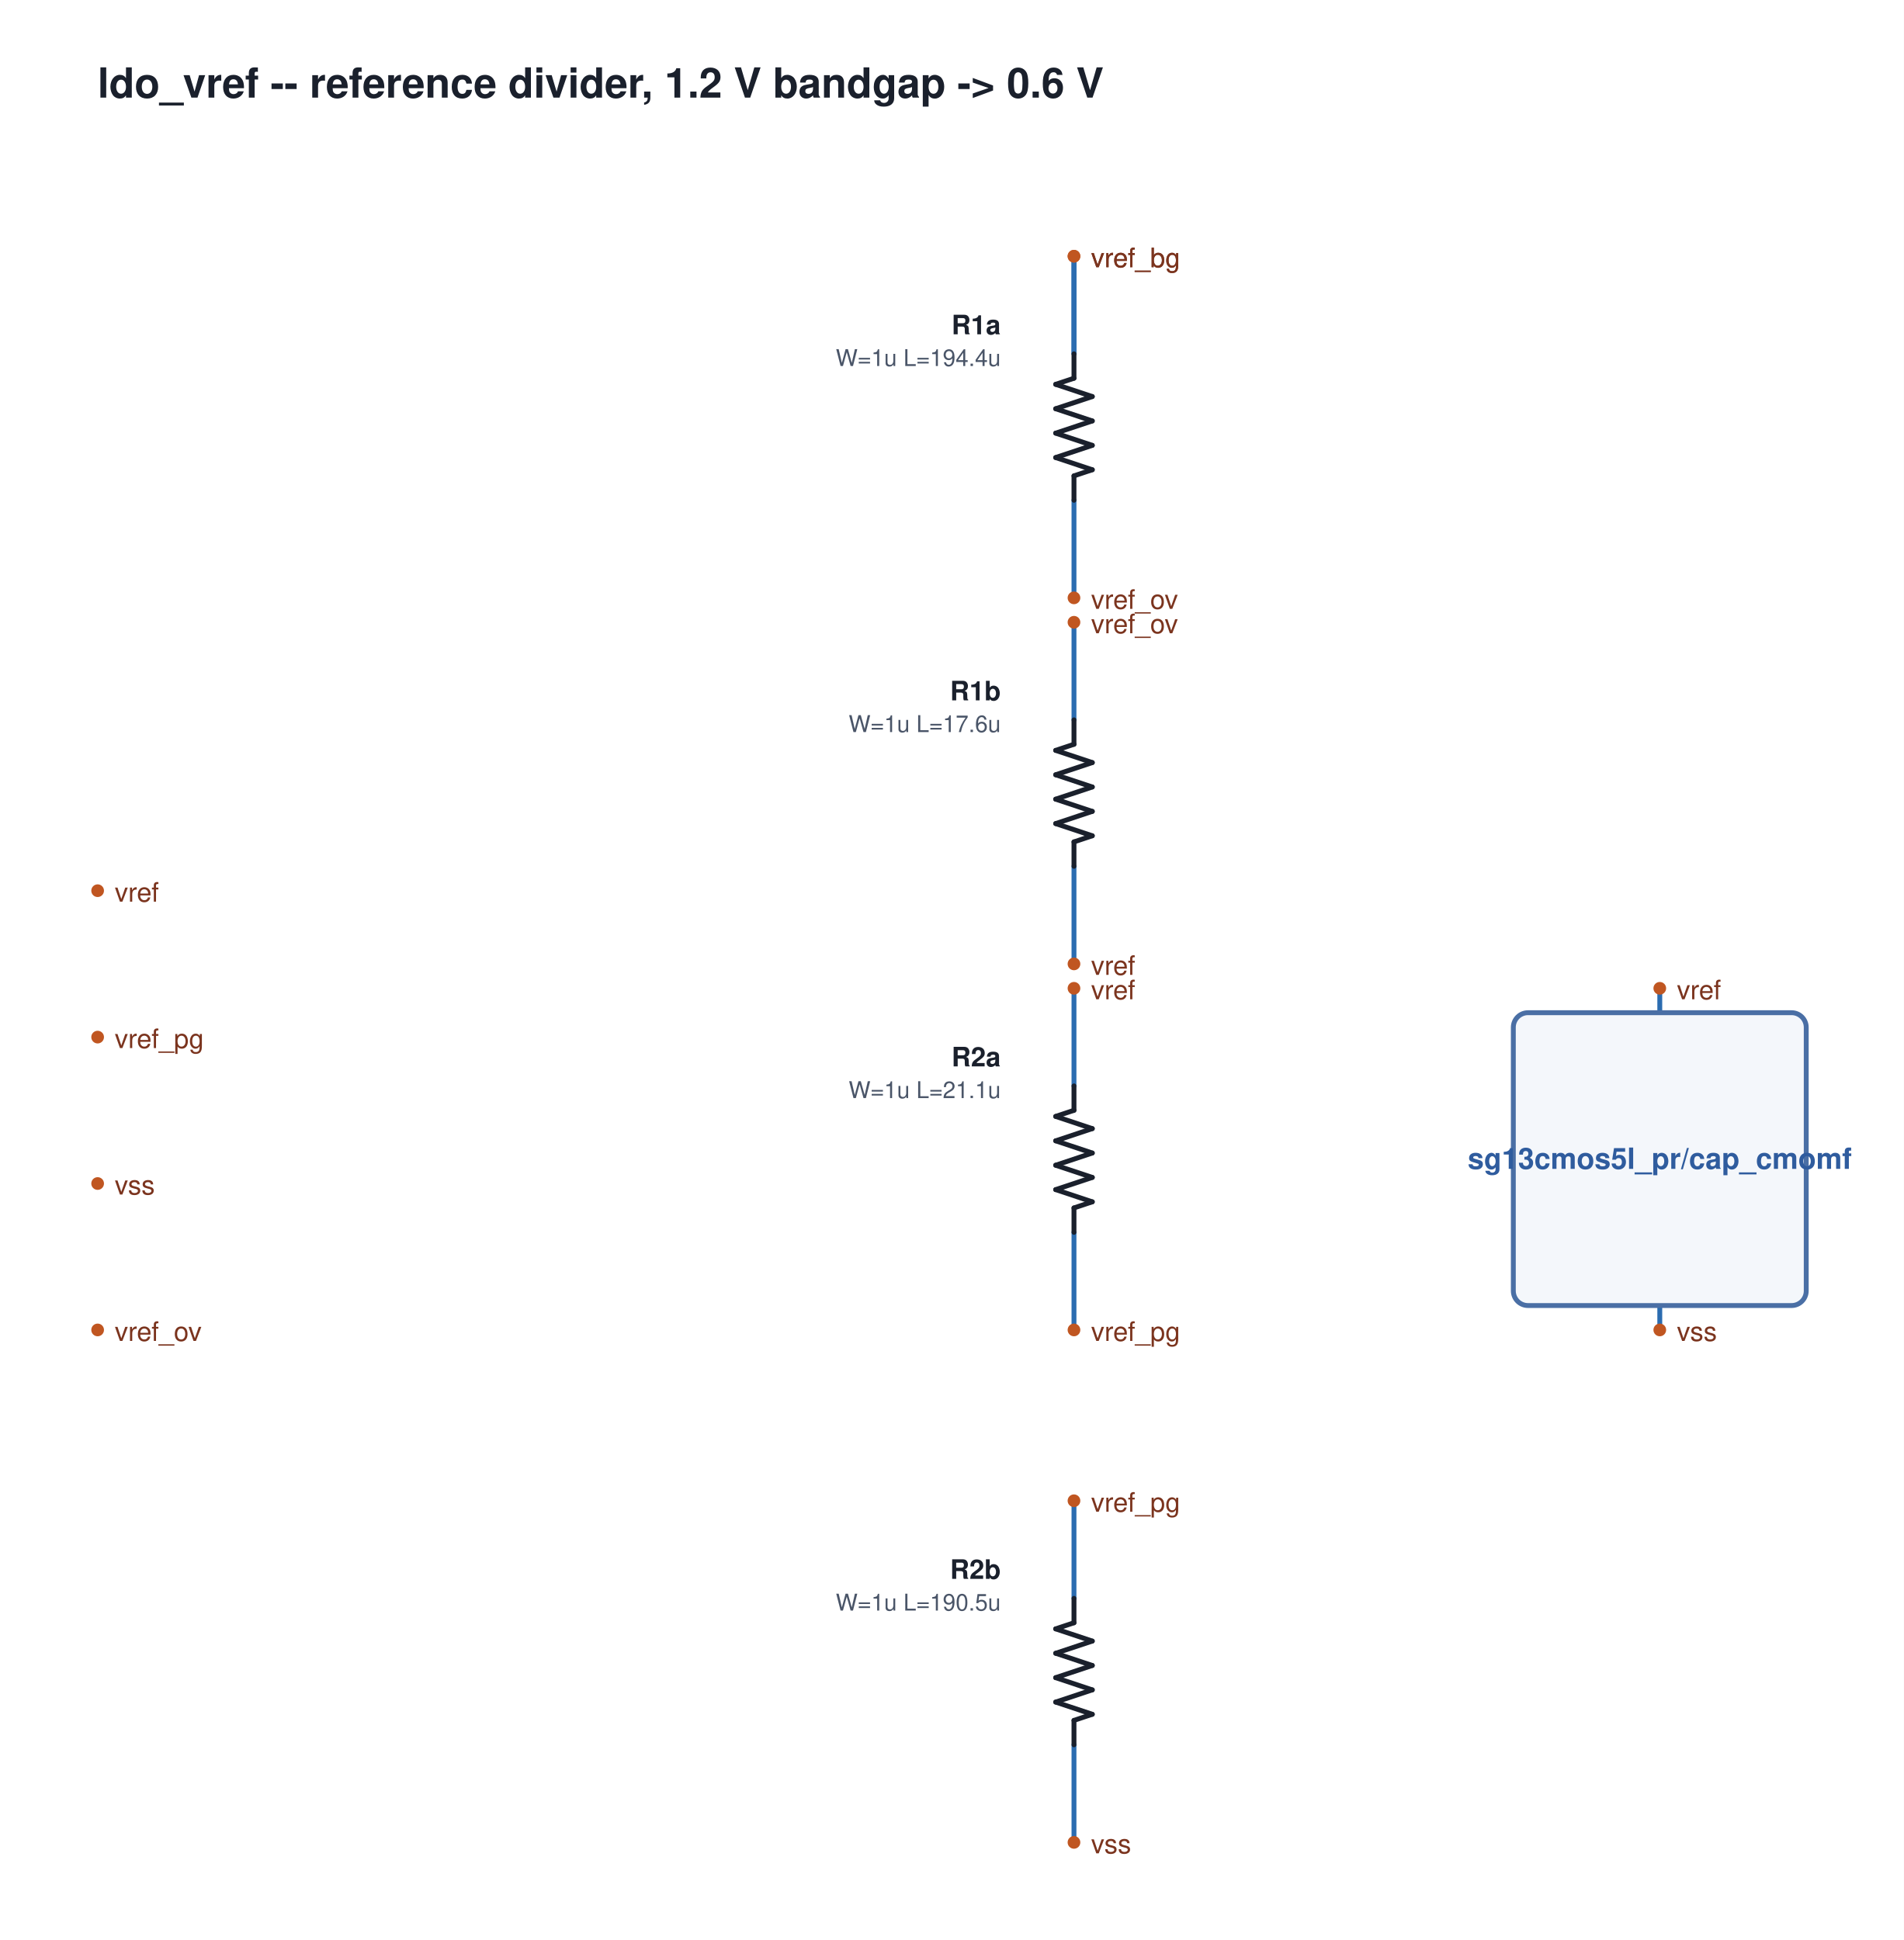
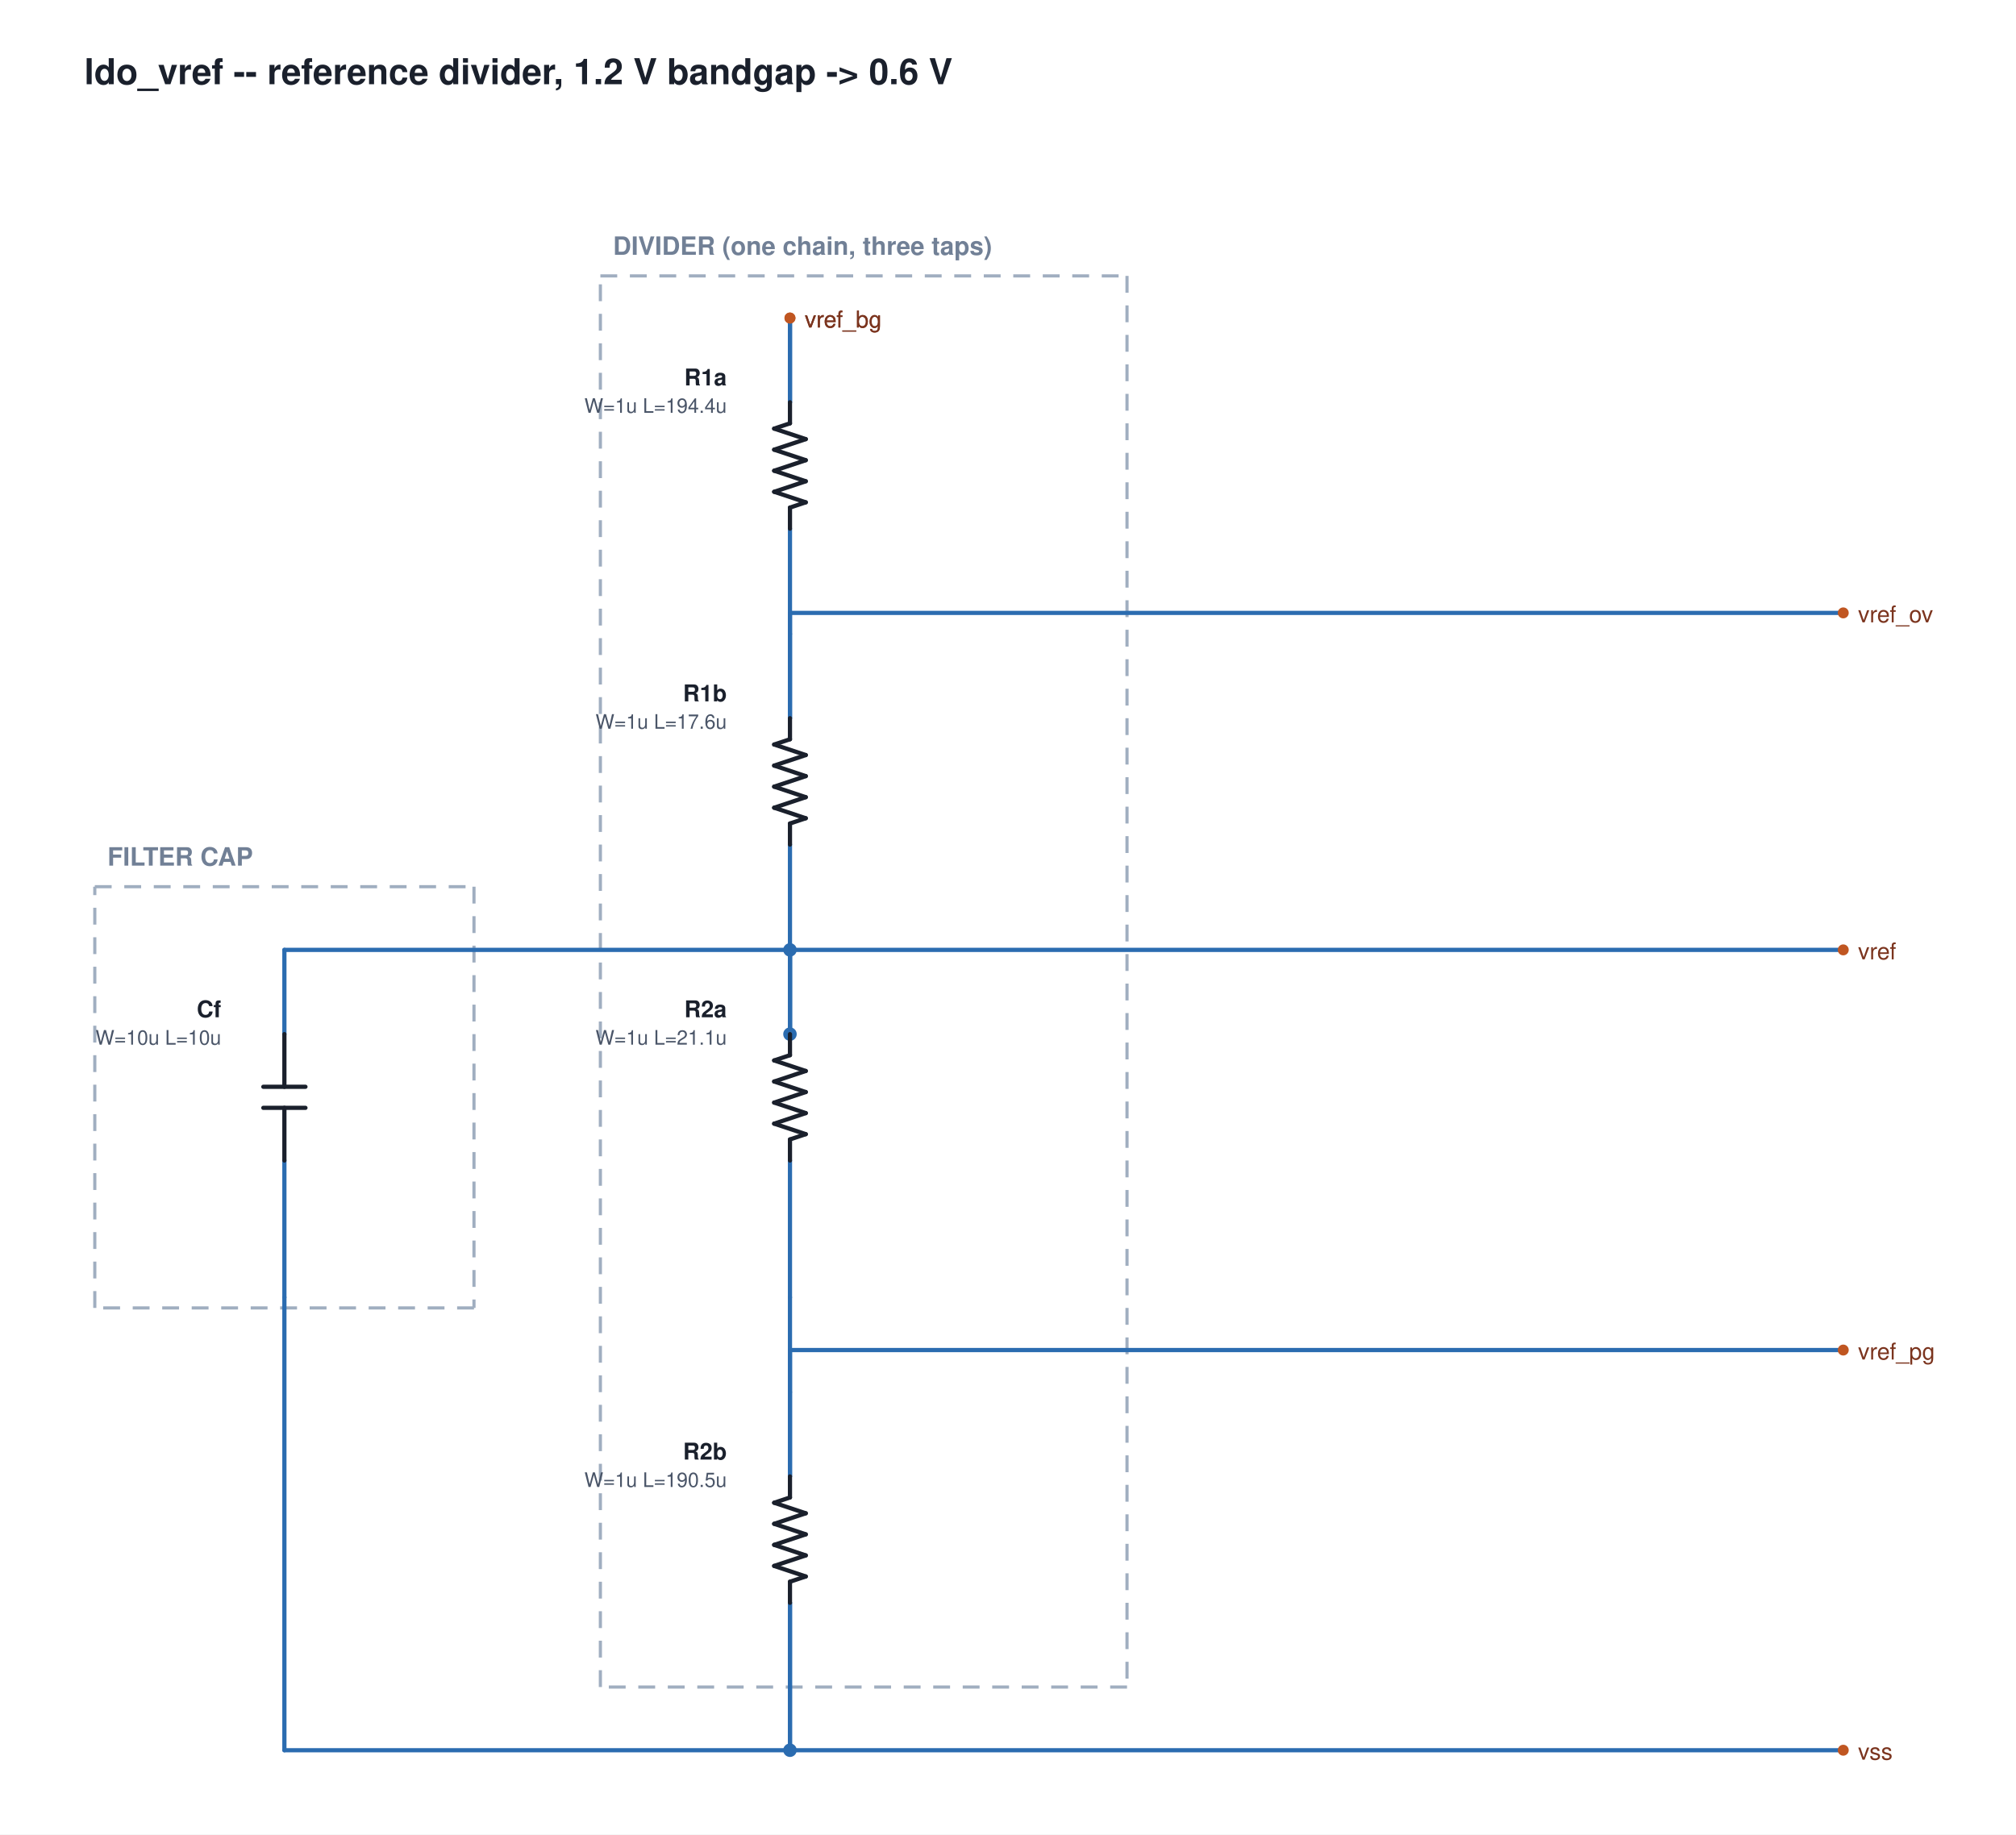
- <svg xmlns="http://www.w3.org/2000/svg" width="780" height="795" viewBox="-440 -525 780 795">
-   <rect x="-440.0" y="-525.0" width="780.0" height="795.0" fill="#ffffff" />
+ <svg xmlns="http://www.w3.org/2000/svg" width="957" height="871" viewBox="-375 -571 957 871">
+   <rect x="-375.0" y="-571.0" width="957.0" height="871.0" fill="#ffffff" />
+   <line x1="-90.0" y1="-440.0" x2="160.0" y2="-440.0" stroke="#a0aec0" stroke-width="1.5" stroke-dasharray="8 6" />
+   <line x1="160.0" y1="-440.0" x2="160.0" y2="230.0" stroke="#a0aec0" stroke-width="1.5" stroke-dasharray="8 6" />
+   <line x1="160.0" y1="230.0" x2="-90.0" y2="230.0" stroke="#a0aec0" stroke-width="1.5" stroke-dasharray="8 6" />
+   <line x1="-90.0" y1="230.0" x2="-90.0" y2="-440.0" stroke="#a0aec0" stroke-width="1.5" stroke-dasharray="8 6" />
+   <line x1="-330.0" y1="-150.0" x2="-150.0" y2="-150.0" stroke="#a0aec0" stroke-width="1.5" stroke-dasharray="8 6" />
+   <line x1="-150.0" y1="-150.0" x2="-150.0" y2="50.0" stroke="#a0aec0" stroke-width="1.5" stroke-dasharray="8 6" />
+   <line x1="-150.0" y1="50.0" x2="-330.0" y2="50.0" stroke="#a0aec0" stroke-width="1.5" stroke-dasharray="8 6" />
+   <line x1="-330.0" y1="50.0" x2="-330.0" y2="-150.0" stroke="#a0aec0" stroke-width="1.5" stroke-dasharray="8 6" />
+   <text x="-84.0" y="-450.0" font-family="Helvetica,Arial,sans-serif" font-size="12" font-weight="bold" fill="#718096">DIVIDER (one chain, three taps)</text>
+   <text x="-324.0" y="-160.0" font-family="Helvetica,Arial,sans-serif" font-size="12" font-weight="bold" fill="#718096">FILTER CAP</text>
+   <line x1="0.0" y1="-320.0" x2="0.0" y2="-270.0" stroke="#2b6cb0" stroke-width="2" stroke-linecap="round" />
+   <line x1="0.0" y1="-270.0" x2="0.0" y2="-230.0" stroke="#2b6cb0" stroke-width="2" stroke-linecap="round" />
+   <line x1="0.0" y1="-170.0" x2="0.0" y2="-120.0" stroke="#2b6cb0" stroke-width="2" stroke-linecap="round" />
+   <line x1="0.0" y1="-120.0" x2="0.0" y2="-80.0" stroke="#2b6cb0" stroke-width="2" stroke-linecap="round" />
+   <line x1="0.0" y1="-20.0" x2="0.0" y2="45.0" stroke="#2b6cb0" stroke-width="2" stroke-linecap="round" />
+   <line x1="0.0" y1="45.0" x2="0.0" y2="90.0" stroke="#2b6cb0" stroke-width="2" stroke-linecap="round" />
+   <line x1="0.0" y1="90.0" x2="0.0" y2="130.0" stroke="#2b6cb0" stroke-width="2" stroke-linecap="round" />
+   <line x1="0.0" y1="-80.0" x2="0.0" y2="-120.0" stroke="#2b6cb0" stroke-width="2" stroke-linecap="round" />
+   <line x1="0.0" y1="-120.0" x2="-240.0" y2="-120.0" stroke="#2b6cb0" stroke-width="2" stroke-linecap="round" />
+   <line x1="-240.0" y1="-120.0" x2="-240.0" y2="-80.0" stroke="#2b6cb0" stroke-width="2" stroke-linecap="round" />
+   <line x1="0.0" y1="190.0" x2="0.0" y2="260.0" stroke="#2b6cb0" stroke-width="2" stroke-linecap="round" />
+   <line x1="0.0" y1="260.0" x2="-240.0" y2="260.0" stroke="#2b6cb0" stroke-width="2" stroke-linecap="round" />
+   <line x1="-240.0" y1="260.0" x2="-240.0" y2="45.0" stroke="#2b6cb0" stroke-width="2" stroke-linecap="round" />
+   <line x1="-240.0" y1="45.0" x2="-240.0" y2="-20.0" stroke="#2b6cb0" stroke-width="2" stroke-linecap="round" />
+   <line x1="500.0" y1="-280.0" x2="0.0" y2="-280.0" stroke="#2b6cb0" stroke-width="2" stroke-linecap="round" />
+   <line x1="0.0" y1="-280.0" x2="0.0" y2="-230.0" stroke="#2b6cb0" stroke-width="2" stroke-linecap="round" />
+   <line x1="500.0" y1="-120.0" x2="0.0" y2="-120.0" stroke="#2b6cb0" stroke-width="2" stroke-linecap="round" />
+   <line x1="0.0" y1="-120.0" x2="0.0" y2="-80.0" stroke="#2b6cb0" stroke-width="2" stroke-linecap="round" />
+   <line x1="500.0" y1="70.0" x2="0.0" y2="70.0" stroke="#2b6cb0" stroke-width="2" stroke-linecap="round" />
+   <line x1="0.0" y1="70.0" x2="0.0" y2="130.0" stroke="#2b6cb0" stroke-width="2" stroke-linecap="round" />
+   <line x1="500.0" y1="260.0" x2="0.0" y2="260.0" stroke="#2b6cb0" stroke-width="2" stroke-linecap="round" />
+   <line x1="0.0" y1="260.0" x2="0.0" y2="190.0" stroke="#2b6cb0" stroke-width="2" stroke-linecap="round" />
  <line x1="0.0" y1="-380.0" x2="0.0" y2="-420.0" stroke="#2b6cb0" stroke-width="2" stroke-linecap="round" />
-   <line x1="0.0" y1="-320.0" x2="0.0" y2="-280.0" stroke="#2b6cb0" stroke-width="2" stroke-linecap="round" />
-   <line x1="0.0" y1="-230.0" x2="0.0" y2="-270.0" stroke="#2b6cb0" stroke-width="2" stroke-linecap="round" />
-   <line x1="0.0" y1="-170.0" x2="0.0" y2="-130.0" stroke="#2b6cb0" stroke-width="2" stroke-linecap="round" />
-   <line x1="0.0" y1="-80.0" x2="0.0" y2="-120.0" stroke="#2b6cb0" stroke-width="2" stroke-linecap="round" />
-   <line x1="0.0" y1="-20.0" x2="0.0" y2="20.0" stroke="#2b6cb0" stroke-width="2" stroke-linecap="round" />
-   <line x1="0.0" y1="130.0" x2="0.0" y2="90.0" stroke="#2b6cb0" stroke-width="2" stroke-linecap="round" />
-   <line x1="0.0" y1="190.0" x2="0.0" y2="230.0" stroke="#2b6cb0" stroke-width="2" stroke-linecap="round" />
-   <line x1="240.0" y1="-80.0" x2="240.0" y2="-120.0" stroke="#2b6cb0" stroke-width="2" stroke-linecap="round" />
-   <line x1="240.0" y1="-20.0" x2="240.0" y2="20.0" stroke="#2b6cb0" stroke-width="2" stroke-linecap="round" />
  <line x1="0.0" y1="-380.0" x2="0.0" y2="-420.0" stroke="#2b6cb0" stroke-width="2" stroke-linecap="round" />
+   <circle cx="0.0" cy="-120.0" r="3.2" fill="#2b6cb0" />
+   <circle cx="0.0" cy="-80.0" r="3.2" fill="#2b6cb0" />
+   <circle cx="0.0" cy="260.0" r="3.2" fill="#2b6cb0" />
  <line x1="0.0" y1="-330.0" x2="0.0" y2="-320.0" stroke="#1a202c" stroke-width="2" stroke-linecap="round" />
  <line x1="0.0" y1="-330.0" x2="7.5" y2="-332.5" stroke="#1a202c" stroke-width="2" stroke-linecap="round" />
  <line x1="-7.5" y1="-337.5" x2="7.5" y2="-332.5" stroke="#1a202c" stroke-width="2" stroke-linecap="round" />
  <line x1="-7.5" y1="-337.5" x2="7.5" y2="-342.5" stroke="#1a202c" stroke-width="2" stroke-linecap="round" />
  <line x1="-7.5" y1="-347.5" x2="7.5" y2="-342.5" stroke="#1a202c" stroke-width="2" stroke-linecap="round" />
  <line x1="-7.5" y1="-347.5" x2="7.5" y2="-352.5" stroke="#1a202c" stroke-width="2" stroke-linecap="round" />
  <line x1="-7.5" y1="-357.5" x2="7.5" y2="-352.5" stroke="#1a202c" stroke-width="2" stroke-linecap="round" />
  <line x1="-7.5" y1="-357.5" x2="7.5" y2="-362.5" stroke="#1a202c" stroke-width="2" stroke-linecap="round" />
  <line x1="-7.5" y1="-367.5" x2="7.5" y2="-362.5" stroke="#1a202c" stroke-width="2" stroke-linecap="round" />
  <line x1="-7.5" y1="-367.5" x2="0.0" y2="-370.0" stroke="#1a202c" stroke-width="2" stroke-linecap="round" />
  <line x1="0.0" y1="-380.0" x2="0.0" y2="-370.0" stroke="#1a202c" stroke-width="2" stroke-linecap="round" />
  <text x="-30.0" y="-388.0" text-anchor="end" font-family="Helvetica,Arial,sans-serif" font-size="11" font-weight="bold" fill="#1a202c">R1a</text>
  <text x="-30.0" y="-375.0" text-anchor="end" font-family="Helvetica,Arial,sans-serif" font-size="9.5" fill="#4a5568">W=1u L=194.4u</text>
  <circle cx="0.0" cy="-420.0" r="2.6" fill="#c05621" />
  <text x="7.0" y="-415.5" text-anchor="start" font-family="Helvetica,Arial,sans-serif" font-size="11" fill="#7b341e">vref_bg</text>
-   <circle cx="0.0" cy="-280.0" r="2.6" fill="#c05621" />
-   <text x="7.0" y="-275.5" text-anchor="start" font-family="Helvetica,Arial,sans-serif" font-size="11" fill="#7b341e">vref_ov</text>
  <line x1="0.0" y1="-180.0" x2="0.0" y2="-170.0" stroke="#1a202c" stroke-width="2" stroke-linecap="round" />
  <line x1="0.0" y1="-180.0" x2="7.5" y2="-182.5" stroke="#1a202c" stroke-width="2" stroke-linecap="round" />
  <line x1="-7.5" y1="-187.5" x2="7.5" y2="-182.5" stroke="#1a202c" stroke-width="2" stroke-linecap="round" />
  <line x1="-7.5" y1="-187.5" x2="7.5" y2="-192.5" stroke="#1a202c" stroke-width="2" stroke-linecap="round" />
  <line x1="-7.5" y1="-197.5" x2="7.5" y2="-192.5" stroke="#1a202c" stroke-width="2" stroke-linecap="round" />
  <line x1="-7.5" y1="-197.5" x2="7.5" y2="-202.5" stroke="#1a202c" stroke-width="2" stroke-linecap="round" />
  <line x1="-7.5" y1="-207.5" x2="7.5" y2="-202.5" stroke="#1a202c" stroke-width="2" stroke-linecap="round" />
  <line x1="-7.5" y1="-207.5" x2="7.5" y2="-212.5" stroke="#1a202c" stroke-width="2" stroke-linecap="round" />
  <line x1="-7.5" y1="-217.5" x2="7.5" y2="-212.5" stroke="#1a202c" stroke-width="2" stroke-linecap="round" />
  <line x1="-7.5" y1="-217.5" x2="0.0" y2="-220.0" stroke="#1a202c" stroke-width="2" stroke-linecap="round" />
  <line x1="0.0" y1="-230.0" x2="0.0" y2="-220.0" stroke="#1a202c" stroke-width="2" stroke-linecap="round" />
  <text x="-30.0" y="-238.0" text-anchor="end" font-family="Helvetica,Arial,sans-serif" font-size="11" font-weight="bold" fill="#1a202c">R1b</text>
  <text x="-30.0" y="-225.0" text-anchor="end" font-family="Helvetica,Arial,sans-serif" font-size="9.5" fill="#4a5568">W=1u L=17.6u</text>
-   <circle cx="0.0" cy="-270.0" r="2.6" fill="#c05621" />
-   <text x="7.0" y="-265.5" text-anchor="start" font-family="Helvetica,Arial,sans-serif" font-size="11" fill="#7b341e">vref_ov</text>
-   <circle cx="0.0" cy="-130.0" r="2.6" fill="#c05621" />
-   <text x="7.0" y="-125.5" text-anchor="start" font-family="Helvetica,Arial,sans-serif" font-size="11" fill="#7b341e">vref</text>
  <line x1="0.0" y1="-30.0" x2="0.0" y2="-20.0" stroke="#1a202c" stroke-width="2" stroke-linecap="round" />
  <line x1="0.0" y1="-30.0" x2="7.5" y2="-32.5" stroke="#1a202c" stroke-width="2" stroke-linecap="round" />
  <line x1="-7.5" y1="-37.5" x2="7.5" y2="-32.5" stroke="#1a202c" stroke-width="2" stroke-linecap="round" />
  <line x1="-7.5" y1="-37.5" x2="7.5" y2="-42.5" stroke="#1a202c" stroke-width="2" stroke-linecap="round" />
  <line x1="-7.5" y1="-47.5" x2="7.5" y2="-42.5" stroke="#1a202c" stroke-width="2" stroke-linecap="round" />
  <line x1="-7.5" y1="-47.5" x2="7.5" y2="-52.5" stroke="#1a202c" stroke-width="2" stroke-linecap="round" />
  <line x1="-7.5" y1="-57.5" x2="7.5" y2="-52.5" stroke="#1a202c" stroke-width="2" stroke-linecap="round" />
  <line x1="-7.5" y1="-57.5" x2="7.5" y2="-62.5" stroke="#1a202c" stroke-width="2" stroke-linecap="round" />
  <line x1="-7.5" y1="-67.5" x2="7.5" y2="-62.5" stroke="#1a202c" stroke-width="2" stroke-linecap="round" />
  <line x1="-7.5" y1="-67.5" x2="0.0" y2="-70.0" stroke="#1a202c" stroke-width="2" stroke-linecap="round" />
  <line x1="0.0" y1="-80.0" x2="0.0" y2="-70.0" stroke="#1a202c" stroke-width="2" stroke-linecap="round" />
  <text x="-30.0" y="-88.0" text-anchor="end" font-family="Helvetica,Arial,sans-serif" font-size="11" font-weight="bold" fill="#1a202c">R2a</text>
  <text x="-30.0" y="-75.0" text-anchor="end" font-family="Helvetica,Arial,sans-serif" font-size="9.5" fill="#4a5568">W=1u L=21.1u</text>
-   <circle cx="0.0" cy="-120.0" r="2.6" fill="#c05621" />
-   <text x="7.0" y="-115.5" text-anchor="start" font-family="Helvetica,Arial,sans-serif" font-size="11" fill="#7b341e">vref</text>
-   <circle cx="0.0" cy="20.0" r="2.6" fill="#c05621" />
-   <text x="7.0" y="24.5" text-anchor="start" font-family="Helvetica,Arial,sans-serif" font-size="11" fill="#7b341e">vref_pg</text>
  <line x1="0.0" y1="180.0" x2="0.0" y2="190.0" stroke="#1a202c" stroke-width="2" stroke-linecap="round" />
  <line x1="0.0" y1="180.0" x2="7.5" y2="177.5" stroke="#1a202c" stroke-width="2" stroke-linecap="round" />
  <line x1="-7.5" y1="172.5" x2="7.5" y2="177.5" stroke="#1a202c" stroke-width="2" stroke-linecap="round" />
  <line x1="-7.5" y1="172.5" x2="7.5" y2="167.5" stroke="#1a202c" stroke-width="2" stroke-linecap="round" />
  <line x1="-7.5" y1="162.5" x2="7.5" y2="167.5" stroke="#1a202c" stroke-width="2" stroke-linecap="round" />
  <line x1="-7.5" y1="162.5" x2="7.5" y2="157.5" stroke="#1a202c" stroke-width="2" stroke-linecap="round" />
  <line x1="-7.5" y1="152.5" x2="7.5" y2="157.5" stroke="#1a202c" stroke-width="2" stroke-linecap="round" />
  <line x1="-7.5" y1="152.5" x2="7.5" y2="147.5" stroke="#1a202c" stroke-width="2" stroke-linecap="round" />
  <line x1="-7.5" y1="142.5" x2="7.5" y2="147.5" stroke="#1a202c" stroke-width="2" stroke-linecap="round" />
  <line x1="-7.5" y1="142.5" x2="0.0" y2="140.0" stroke="#1a202c" stroke-width="2" stroke-linecap="round" />
  <line x1="0.0" y1="130.0" x2="0.0" y2="140.0" stroke="#1a202c" stroke-width="2" stroke-linecap="round" />
  <text x="-30.0" y="122.0" text-anchor="end" font-family="Helvetica,Arial,sans-serif" font-size="11" font-weight="bold" fill="#1a202c">R2b</text>
  <text x="-30.0" y="135.0" text-anchor="end" font-family="Helvetica,Arial,sans-serif" font-size="9.5" fill="#4a5568">W=1u L=190.5u</text>
-   <circle cx="0.0" cy="90.0" r="2.6" fill="#c05621" />
-   <text x="7.0" y="94.5" text-anchor="start" font-family="Helvetica,Arial,sans-serif" font-size="11" fill="#7b341e">vref_pg</text>
-   <circle cx="0.0" cy="230.0" r="2.6" fill="#c05621" />
-   <text x="7.0" y="234.5" text-anchor="start" font-family="Helvetica,Arial,sans-serif" font-size="11" fill="#7b341e">vss</text>
-   <rect x="180.0" y="-110.0" width="120" height="120" rx="6" fill="#f4f7fb" stroke="#4a6fa5" stroke-width="2" />
-   <text x="240.0" y="-46.0" text-anchor="middle" font-family="Helvetica,Arial,sans-serif" font-size="12" font-weight="bold" fill="#2f5c9e">sg13cmos5l_pr/cap_cmomf</text>
-   <circle cx="240.0" cy="-120.0" r="2.6" fill="#c05621" />
-   <text x="247.0" y="-115.5" text-anchor="start" font-family="Helvetica,Arial,sans-serif" font-size="11" fill="#7b341e">vref</text>
-   <circle cx="240.0" cy="20.0" r="2.6" fill="#c05621" />
-   <text x="247.0" y="24.5" text-anchor="start" font-family="Helvetica,Arial,sans-serif" font-size="11" fill="#7b341e">vss</text>
+   <line x1="-240.0" y1="-45.0" x2="-240.0" y2="-20.0" stroke="#1a202c" stroke-width="2" stroke-linecap="round" />
+   <line x1="-240.0" y1="-80.0" x2="-240.0" y2="-55.0" stroke="#1a202c" stroke-width="2" stroke-linecap="round" />
+   <line x1="-250.0" y1="-55.0" x2="-230.0" y2="-55.0" stroke="#1a202c" stroke-width="2" stroke-linecap="round" />
+   <line x1="-250.0" y1="-45.0" x2="-230.0" y2="-45.0" stroke="#1a202c" stroke-width="2" stroke-linecap="round" />
+   <text x="-270.0" y="-88.0" text-anchor="end" font-family="Helvetica,Arial,sans-serif" font-size="11" font-weight="bold" fill="#1a202c">Cf</text>
+   <text x="-270.0" y="-75.0" text-anchor="end" font-family="Helvetica,Arial,sans-serif" font-size="9.5" fill="#4a5568">W=10u L=10u</text>
  <circle cx="0.0" cy="-420.0" r="2.6" fill="#c05621" />
  <text x="7.0" y="-415.5" text-anchor="start" font-family="Helvetica,Arial,sans-serif" font-size="11" fill="#7b341e">vref_bg</text>
-   <circle cx="-400.0" cy="-160.0" r="2.6" fill="#c05621" />
-   <text x="-393.0" y="-155.5" text-anchor="start" font-family="Helvetica,Arial,sans-serif" font-size="11" fill="#7b341e">vref</text>
-   <circle cx="-400.0" cy="-100.0" r="2.6" fill="#c05621" />
-   <text x="-393.0" y="-95.5" text-anchor="start" font-family="Helvetica,Arial,sans-serif" font-size="11" fill="#7b341e">vref_pg</text>
-   <circle cx="-400.0" cy="-40.0" r="2.6" fill="#c05621" />
-   <text x="-393.0" y="-35.5" text-anchor="start" font-family="Helvetica,Arial,sans-serif" font-size="11" fill="#7b341e">vss</text>
-   <circle cx="-400.0" cy="20.0" r="2.6" fill="#c05621" />
-   <text x="-393.0" y="24.5" text-anchor="start" font-family="Helvetica,Arial,sans-serif" font-size="11" fill="#7b341e">vref_ov</text>
-   <text x="-400.0" y="-485.0" font-family="Helvetica,Arial,sans-serif" font-size="17.0" font-weight="bold" fill="#1a202c">ldo_vref -- reference divider, 1.2 V bandgap -&gt; 0.6 V</text>
+   <circle cx="500.0" cy="-120.0" r="2.6" fill="#c05621" />
+   <text x="507.0" y="-115.5" text-anchor="start" font-family="Helvetica,Arial,sans-serif" font-size="11" fill="#7b341e">vref</text>
+   <circle cx="500.0" cy="70.0" r="2.6" fill="#c05621" />
+   <text x="507.0" y="74.5" text-anchor="start" font-family="Helvetica,Arial,sans-serif" font-size="11" fill="#7b341e">vref_pg</text>
+   <circle cx="500.0" cy="260.0" r="2.6" fill="#c05621" />
+   <text x="507.0" y="264.5" text-anchor="start" font-family="Helvetica,Arial,sans-serif" font-size="11" fill="#7b341e">vss</text>
+   <circle cx="500.0" cy="-280.0" r="2.6" fill="#c05621" />
+   <text x="507.0" y="-275.5" text-anchor="start" font-family="Helvetica,Arial,sans-serif" font-size="11" fill="#7b341e">vref_ov</text>
+   <text x="-335.0" y="-531.0" font-family="Helvetica,Arial,sans-serif" font-size="17.0" font-weight="bold" fill="#1a202c">ldo_vref -- reference divider, 1.2 V bandgap -&gt; 0.6 V</text>
</svg>
